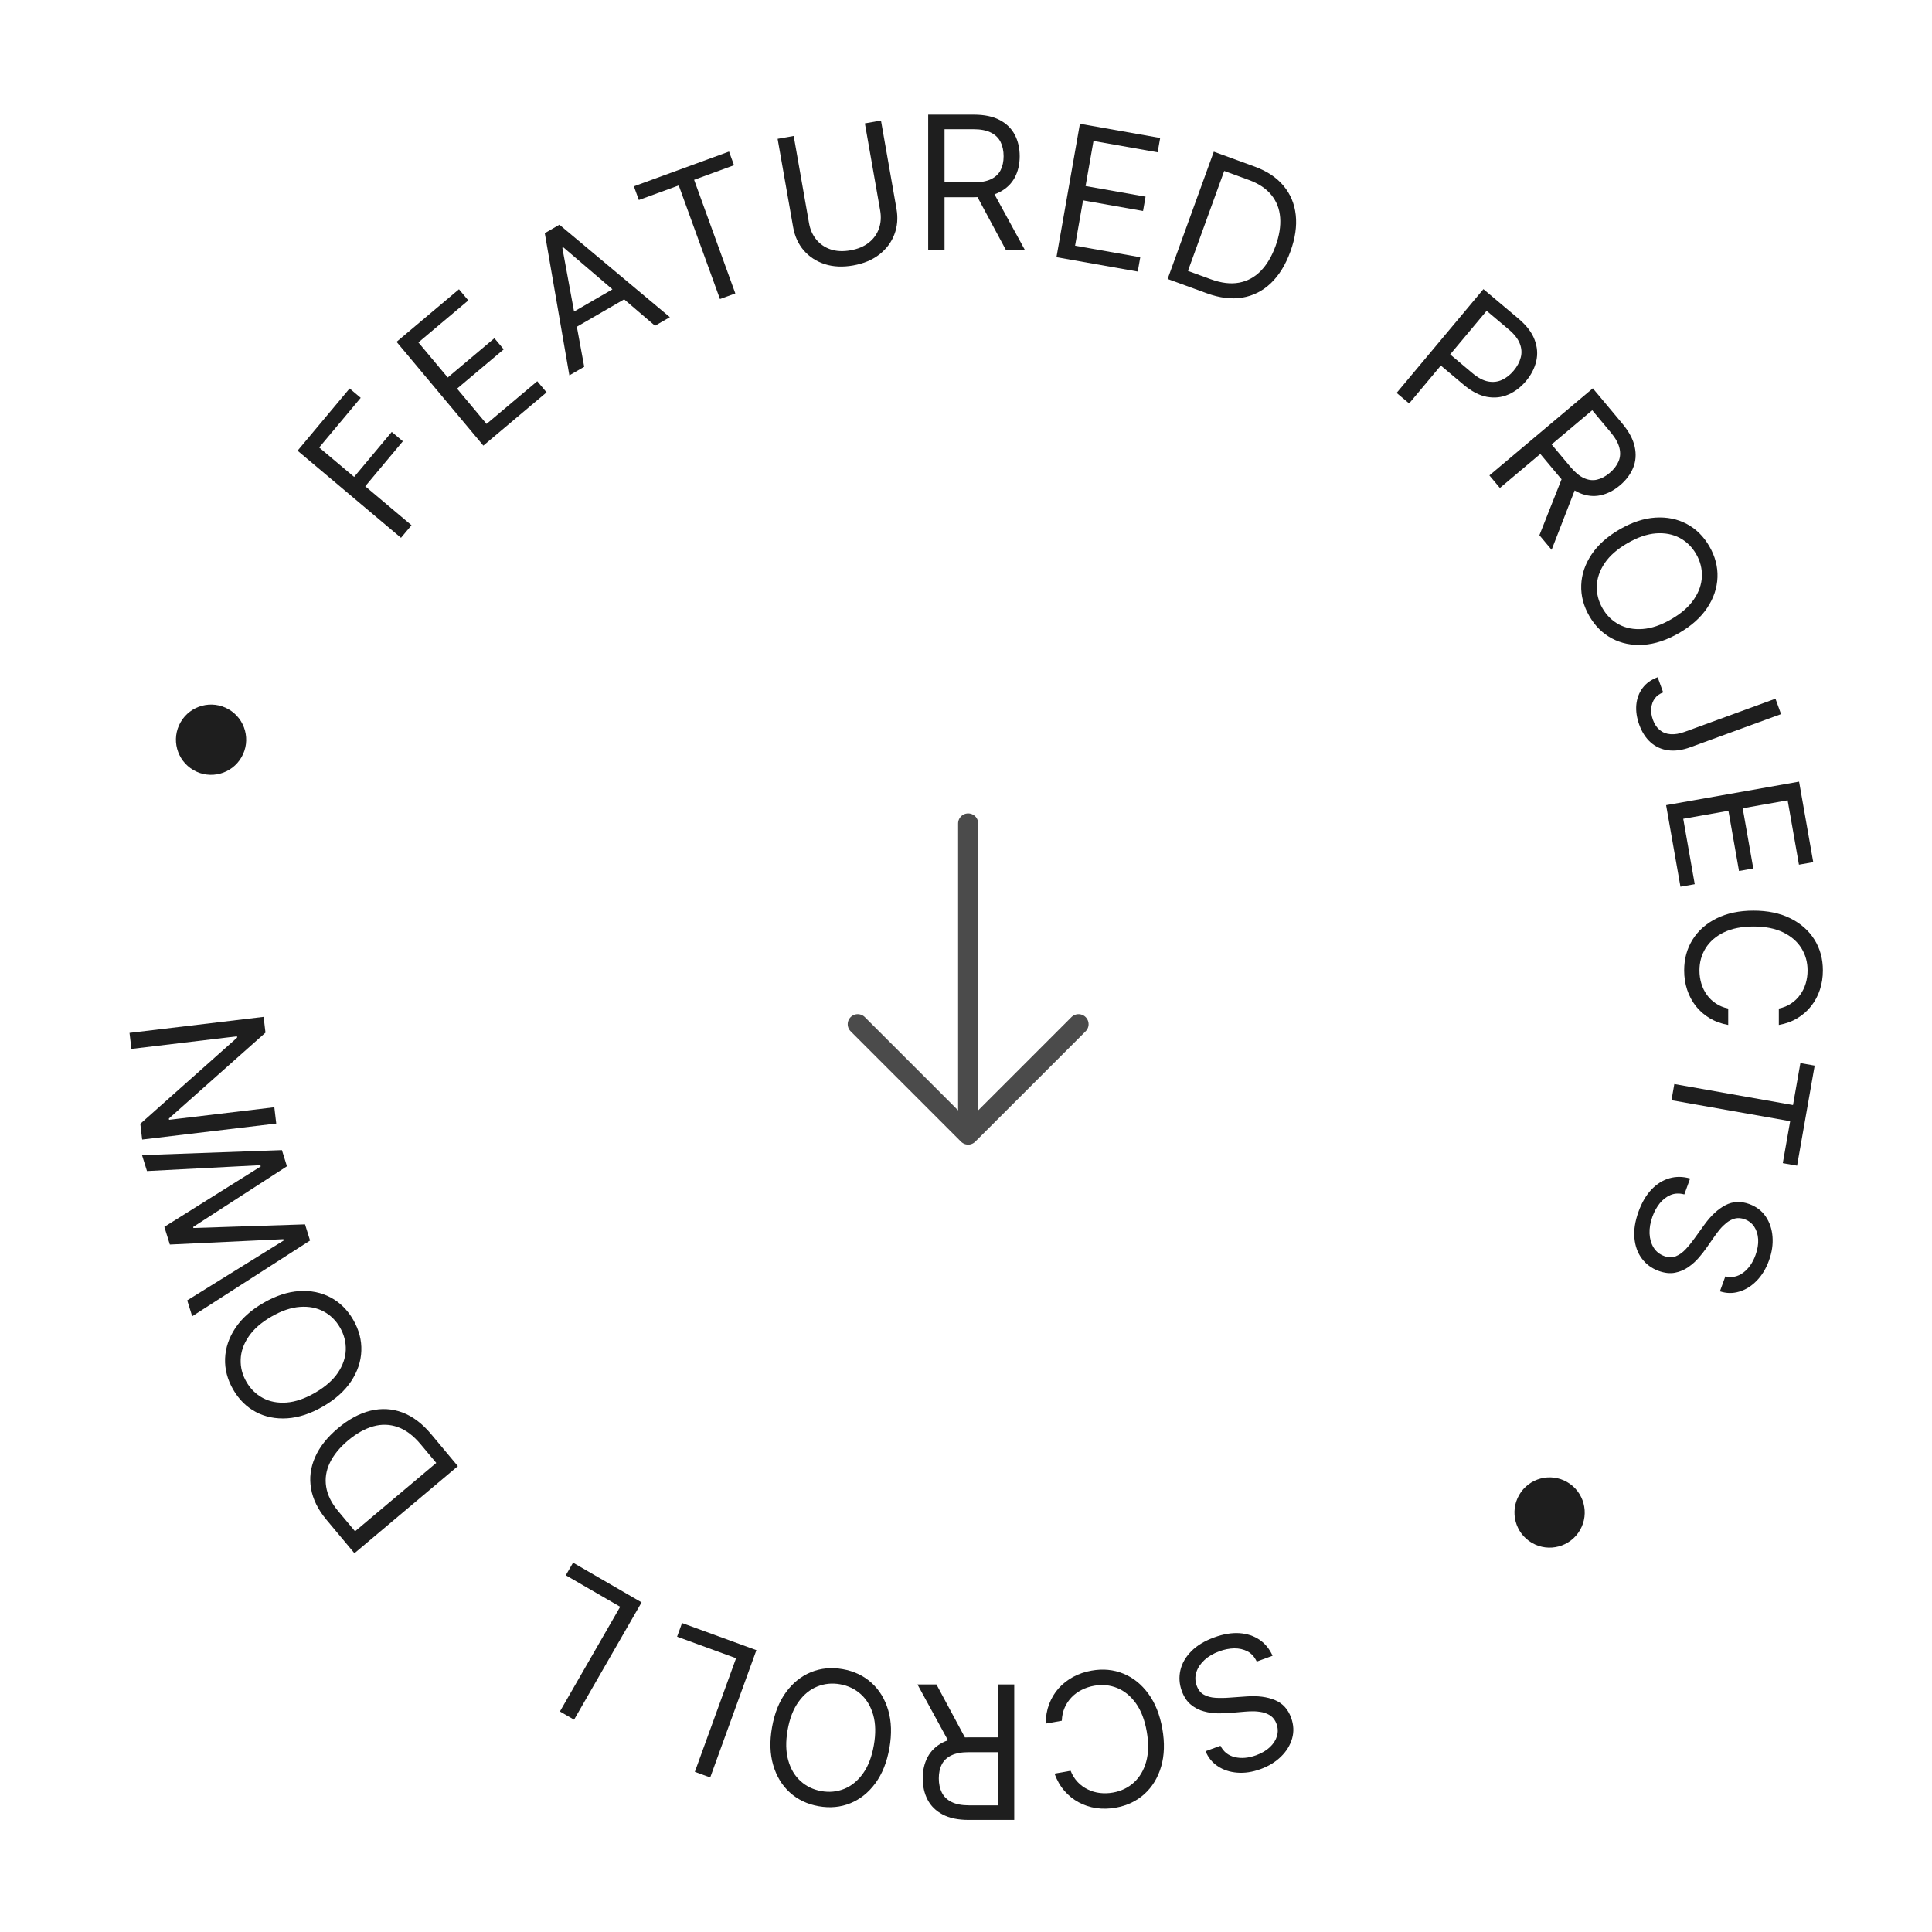
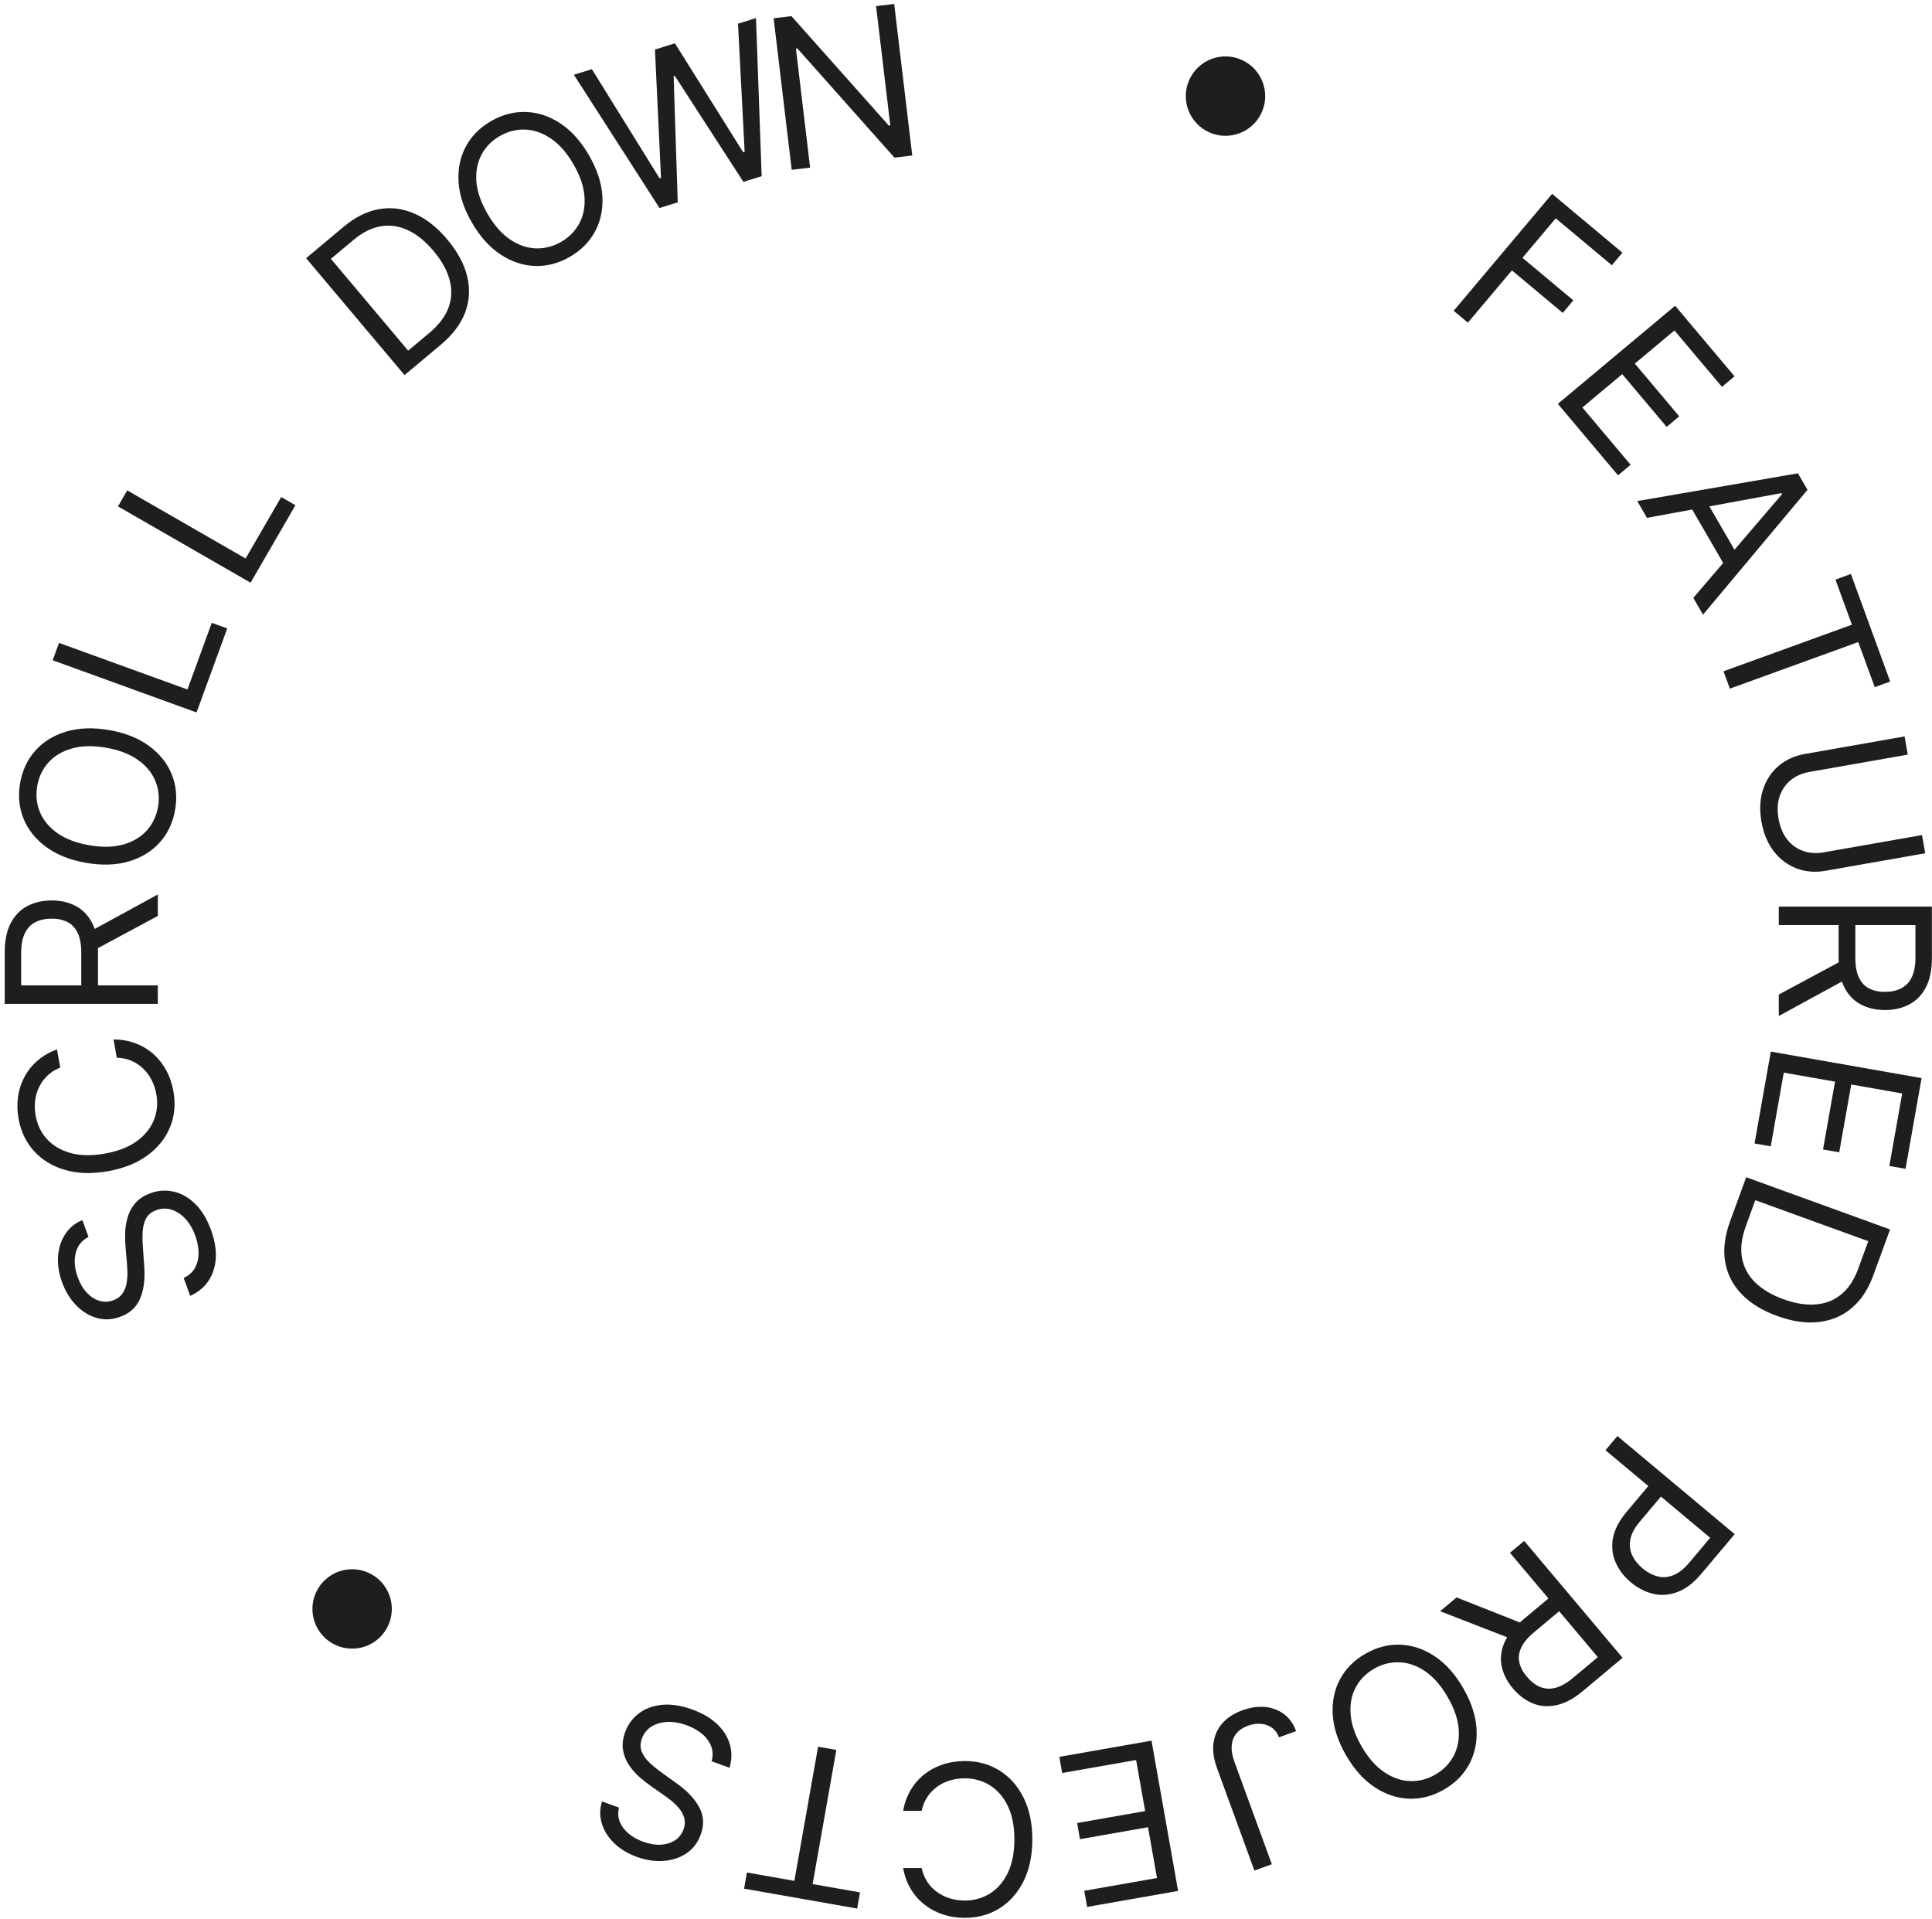
- <svg xmlns="http://www.w3.org/2000/svg" width="165" height="165" viewBox="0 0 165 165" fill="none">
-   <path d="M34.247 45.929L25.413 38.492L29.858 33.178L30.806 33.977L27.259 38.218L30.244 40.731L33.458 36.888L34.407 37.687L31.193 41.53L35.144 44.856L34.247 45.929Z" fill="#1E1E1E" />
-   <path d="M41.28 38.057L33.867 29.194L39.199 24.705L39.995 25.657L35.733 29.245L38.238 32.24L42.224 28.885L43.02 29.837L39.034 33.192L41.553 36.204L45.884 32.558L46.68 33.51L41.28 38.057Z" fill="#1E1E1E" />
-   <path d="M49.894 31.324L48.626 32.058L46.527 19.914L47.776 19.191L57.209 27.087L55.941 27.821L48.103 21.115L48.025 21.16L49.894 31.324ZM48.11 27.139L53.22 24.178L53.84 25.255L48.729 28.215L48.11 27.139Z" fill="#1E1E1E" />
-   <path d="M54.56 17.079L54.136 15.912L62.263 12.944L62.687 14.111L59.279 15.356L62.8 25.06L61.487 25.539L57.967 15.835L54.56 17.079Z" fill="#1E1E1E" />
-   <path d="M73.864 10.537L75.239 10.293L76.565 17.838C76.702 18.616 76.641 19.344 76.382 20.021C76.127 20.694 75.699 21.264 75.1 21.734C74.499 22.2 73.754 22.511 72.863 22.669C71.972 22.826 71.165 22.789 70.442 22.558C69.718 22.323 69.12 21.933 68.647 21.39C68.177 20.842 67.874 20.178 67.737 19.399L66.411 11.855L67.786 11.612L69.092 19.045C69.19 19.601 69.399 20.075 69.719 20.466C70.039 20.853 70.446 21.131 70.941 21.299C71.439 21.464 72.004 21.49 72.636 21.378C73.268 21.266 73.79 21.048 74.201 20.722C74.612 20.393 74.9 19.993 75.065 19.52C75.233 19.043 75.268 18.526 75.17 17.97L73.864 10.537Z" fill="#1E1E1E" />
-   <path d="M79.27 21.361L79.27 9.791L83.167 9.791C84.068 9.791 84.807 9.945 85.385 10.254C85.963 10.559 86.391 10.979 86.669 11.514C86.947 12.049 87.086 12.657 87.086 13.339C87.086 14.02 86.947 14.625 86.669 15.152C86.391 15.679 85.965 16.094 85.391 16.395C84.817 16.692 84.083 16.841 83.189 16.841L80.036 16.841L80.036 15.576L83.144 15.576C83.76 15.576 84.255 15.485 84.631 15.305C85.01 15.124 85.284 14.868 85.453 14.536C85.625 14.201 85.712 13.802 85.712 13.339C85.712 12.875 85.625 12.471 85.453 12.124C85.28 11.778 85.004 11.51 84.625 11.322C84.246 11.13 83.745 11.034 83.122 11.034L80.667 11.034L80.667 21.361L79.27 21.361ZM84.698 16.163L87.536 21.361L85.915 21.361L83.122 16.163L84.698 16.163Z" fill="#1E1E1E" />
-   <path d="M90.226 21.965L92.228 10.57L99.082 11.783L98.867 13.007L93.388 12.038L92.712 15.888L97.835 16.794L97.62 18.018L92.497 17.112L91.816 20.984L97.383 21.969L97.168 23.193L90.226 21.965Z" fill="#1E1E1E" />
-   <path d="M103.063 25.046L99.719 23.825L103.663 12.953L107.155 14.228C108.207 14.612 109.027 15.158 109.617 15.866C110.208 16.571 110.556 17.401 110.661 18.358C110.767 19.31 110.615 20.349 110.207 21.474C109.796 22.607 109.241 23.509 108.543 24.179C107.845 24.846 107.033 25.259 106.104 25.417C105.177 25.571 104.164 25.448 103.063 25.046ZM101.455 23.136L103.402 23.847C104.298 24.174 105.104 24.272 105.818 24.14C106.533 24.009 107.152 23.675 107.673 23.14C108.195 22.605 108.616 21.895 108.937 21.011C109.256 20.133 109.387 19.325 109.331 18.587C109.276 17.846 109.027 17.202 108.582 16.654C108.139 16.104 107.494 15.674 106.647 15.365L104.552 14.6L101.455 23.136Z" fill="#1E1E1E" />
-   <path d="M119.277 33.557L126.689 24.694L129.674 27.206C130.367 27.79 130.829 28.392 131.059 29.014C131.294 29.635 131.341 30.247 131.199 30.85C131.057 31.453 130.768 32.016 130.331 32.538C129.894 33.06 129.391 33.446 128.821 33.693C128.254 33.944 127.644 34.011 126.992 33.894C126.342 33.775 125.673 33.426 124.986 32.847L122.847 31.046L123.643 30.094L125.748 31.866C126.222 32.265 126.672 32.504 127.097 32.581C127.522 32.659 127.917 32.612 128.28 32.442C128.649 32.27 128.982 32.007 129.278 31.652C129.575 31.297 129.775 30.924 129.876 30.533C129.981 30.144 129.954 29.748 129.797 29.345C129.641 28.939 129.324 28.534 128.843 28.13L126.963 26.546L120.346 34.457L119.277 33.557Z" fill="#1E1E1E" />
-   <path d="M127.2 40.602L136.034 33.165L138.538 36.16C139.117 36.852 139.475 37.52 139.611 38.162C139.749 38.803 139.704 39.402 139.474 39.959C139.244 40.516 138.869 41.014 138.348 41.452C137.828 41.89 137.277 42.172 136.696 42.297C136.115 42.423 135.525 42.362 134.925 42.114C134.329 41.864 133.744 41.395 133.17 40.709L131.143 38.285L132.109 37.472L134.107 39.861C134.503 40.334 134.89 40.657 135.269 40.829C135.651 41.004 136.023 41.05 136.384 40.967C136.751 40.884 137.112 40.694 137.465 40.396C137.819 40.098 138.073 39.772 138.226 39.416C138.38 39.061 138.407 38.677 138.307 38.264C138.21 37.85 137.961 37.403 137.56 36.924L135.982 35.037L128.097 41.675L127.2 40.602ZM134.657 41.433L132.513 46.955L131.471 45.709L133.644 40.221L134.657 41.433Z" fill="#1E1E1E" />
-   <path d="M143.406 54.059C142.353 54.669 141.333 55.006 140.346 55.069C139.359 55.131 138.466 54.951 137.667 54.526C136.868 54.102 136.223 53.462 135.731 52.608C135.239 51.753 135.01 50.873 135.043 49.967C135.076 49.06 135.367 48.194 135.914 47.368C136.462 46.542 137.262 45.824 138.316 45.214C139.369 44.603 140.389 44.267 141.376 44.204C142.363 44.141 143.256 44.322 144.055 44.746C144.854 45.171 145.499 45.81 145.991 46.665C146.482 47.519 146.712 48.4 146.679 49.306C146.645 50.213 146.355 51.079 145.807 51.905C145.26 52.731 144.459 53.449 143.406 54.059ZM142.73 52.885C143.595 52.384 144.241 51.816 144.669 51.181C145.099 50.55 145.325 49.899 145.347 49.23C145.371 48.563 145.209 47.927 144.859 47.32C144.51 46.714 144.041 46.252 143.452 45.937C142.865 45.625 142.191 45.496 141.429 45.55C140.669 45.608 139.856 45.887 138.991 46.388C138.127 46.889 137.479 47.455 137.05 48.087C136.622 48.721 136.396 49.372 136.372 50.038C136.35 50.708 136.513 51.346 136.862 51.953C137.211 52.559 137.679 53.019 138.266 53.331C138.855 53.647 139.53 53.775 140.29 53.718C141.052 53.663 141.865 53.386 142.73 52.885Z" fill="#1E1E1E" />
-   <path d="M151.632 59.672L152.11 60.988L144.363 63.817C143.672 64.069 143.038 64.156 142.463 64.078C141.887 64 141.39 63.774 140.971 63.402C140.553 63.03 140.229 62.529 140 61.899C139.785 61.304 139.7 60.736 139.747 60.194C139.798 59.65 139.976 59.172 140.282 58.76C140.588 58.348 141.018 58.041 141.571 57.839L142.041 59.134C141.734 59.246 141.494 59.42 141.32 59.656C141.151 59.894 141.051 60.171 141.022 60.486C140.992 60.801 141.04 61.131 141.165 61.474C141.302 61.853 141.498 62.146 141.753 62.353C142.008 62.561 142.314 62.677 142.671 62.703C143.033 62.731 143.438 62.664 143.886 62.5L151.632 59.672Z" fill="#1E1E1E" />
-   <path d="M142.292 68.764L153.649 66.755L154.858 73.631L153.638 73.847L152.672 68.35L148.834 69.029L149.738 74.17L148.518 74.386L147.614 69.245L143.755 69.928L144.737 75.514L143.517 75.73L142.292 68.764Z" fill="#1E1E1E" />
-   <path d="M151.919 87.533L151.919 86.132C152.321 86.049 152.674 85.904 152.978 85.697C153.282 85.494 153.537 85.245 153.744 84.951C153.954 84.661 154.112 84.339 154.217 83.985C154.322 83.631 154.374 83.262 154.374 82.878C154.374 82.178 154.198 81.543 153.845 80.974C153.492 80.409 152.972 79.959 152.285 79.624C151.598 79.293 150.756 79.127 149.757 79.127C148.759 79.127 147.916 79.293 147.229 79.624C146.542 79.959 146.022 80.409 145.669 80.974C145.316 81.543 145.14 82.178 145.14 82.878C145.14 83.262 145.193 83.631 145.298 83.985C145.403 84.339 145.559 84.661 145.765 84.951C145.975 85.245 146.232 85.494 146.536 85.697C146.844 85.904 147.197 86.049 147.595 86.132L147.595 87.533C147.006 87.428 146.478 87.236 146.013 86.957C145.547 86.678 145.151 86.332 144.825 85.918C144.502 85.503 144.256 85.038 144.087 84.522C143.918 84.01 143.834 83.462 143.834 82.878C143.834 81.891 144.074 81.014 144.554 80.246C145.035 79.477 145.718 78.873 146.604 78.432C147.49 77.991 148.541 77.771 149.757 77.771C150.973 77.771 152.025 77.991 152.91 78.432C153.796 78.873 154.48 79.477 154.96 80.246C155.441 81.014 155.681 81.891 155.681 82.878C155.681 83.462 155.596 84.01 155.427 84.522C155.258 85.038 155.011 85.503 154.684 85.918C154.361 86.332 153.967 86.678 153.502 86.957C153.04 87.236 152.513 87.428 151.919 87.533Z" fill="#1E1E1E" />
-   <path d="M153.76 90.791L154.98 91.007L153.478 99.553L152.258 99.337L152.888 95.754L142.751 93.961L142.993 92.581L153.13 94.374L153.76 90.791Z" fill="#1E1E1E" />
-   <path d="M147.35 109.01C147.909 109.142 148.419 109.035 148.879 108.691C149.34 108.346 149.69 107.844 149.929 107.186C150.103 106.705 150.178 106.255 150.154 105.838C150.129 105.423 150.017 105.066 149.818 104.765C149.618 104.468 149.346 104.256 149 104.13C148.711 104.024 148.437 104.002 148.179 104.064C147.923 104.131 147.686 104.249 147.469 104.418C147.256 104.589 147.061 104.778 146.886 104.987C146.714 105.196 146.565 105.392 146.438 105.575L145.742 106.571C145.565 106.827 145.348 107.105 145.092 107.404C144.834 107.706 144.535 107.976 144.193 108.212C143.854 108.453 143.472 108.614 143.047 108.695C142.622 108.776 142.156 108.724 141.648 108.539C141.063 108.325 140.589 107.978 140.228 107.497C139.866 107.02 139.652 106.437 139.587 105.748C139.52 105.062 139.638 104.302 139.941 103.467C140.223 102.688 140.593 102.059 141.05 101.581C141.506 101.106 142.017 100.788 142.583 100.626C143.148 100.467 143.734 100.475 144.342 100.649L143.849 102.008C143.427 101.894 143.039 101.908 142.683 102.051C142.33 102.199 142.021 102.435 141.756 102.759C141.493 103.087 141.283 103.468 141.126 103.899C140.944 104.402 140.861 104.883 140.878 105.342C140.899 105.802 141.013 106.203 141.221 106.543C141.433 106.885 141.736 107.128 142.131 107.273C142.491 107.404 142.821 107.41 143.12 107.291C143.418 107.171 143.698 106.973 143.959 106.695C144.219 106.418 144.472 106.107 144.716 105.764L145.582 104.565C146.134 103.804 146.725 103.259 147.357 102.928C147.988 102.598 148.669 102.566 149.399 102.832C150.006 103.054 150.475 103.412 150.807 103.906C151.141 104.404 151.332 104.979 151.38 105.63C151.43 106.285 151.329 106.96 151.077 107.654C150.823 108.354 150.472 108.931 150.024 109.385C149.579 109.84 149.084 110.148 148.538 110.309C147.991 110.474 147.441 110.466 146.887 110.284L147.35 109.01Z" fill="#1E1E1E" />
-   <path d="M104.232 149.095C104.491 149.61 104.9 149.933 105.459 150.066C106.019 150.198 106.626 150.144 107.282 149.905C107.762 149.73 108.154 149.499 108.457 149.211C108.757 148.926 108.958 148.61 109.06 148.264C109.159 147.919 109.145 147.573 109.019 147.227C108.914 146.936 108.755 146.712 108.541 146.553C108.326 146.4 108.084 146.294 107.815 146.236C107.547 146.181 107.278 146.153 107.006 146.152C106.735 146.155 106.489 146.166 106.269 146.187L105.061 146.291C104.752 146.32 104.4 146.332 104.007 146.327C103.61 146.324 103.212 146.267 102.813 146.156C102.411 146.051 102.042 145.861 101.707 145.586C101.372 145.312 101.112 144.92 100.927 144.41C100.714 143.823 100.675 143.236 100.809 142.65C100.941 142.065 101.248 141.525 101.733 141.032C102.213 140.54 102.87 140.142 103.702 139.838C104.478 139.554 105.196 139.435 105.855 139.478C106.51 139.524 107.082 139.712 107.57 140.043C108.054 140.375 108.425 140.831 108.683 141.41L107.328 141.904C107.144 141.507 106.883 141.217 106.546 141.036C106.206 140.859 105.827 140.773 105.409 140.777C104.989 140.787 104.564 140.87 104.134 141.027C103.633 141.21 103.212 141.455 102.873 141.764C102.535 142.076 102.302 142.421 102.176 142.8C102.051 143.182 102.061 143.571 102.204 143.968C102.335 144.329 102.542 144.586 102.826 144.739C103.109 144.892 103.44 144.979 103.82 145.001C104.199 145.023 104.598 145.017 105.018 144.984L106.49 144.88C107.425 144.815 108.222 144.919 108.88 145.191C109.538 145.464 110 145.967 110.266 146.699C110.487 147.308 110.515 147.899 110.352 148.471C110.186 149.049 109.87 149.565 109.403 150.02C108.935 150.48 108.355 150.836 107.664 151.088C106.965 151.343 106.299 151.444 105.664 151.391C105.031 151.342 104.478 151.16 104.004 150.844C103.526 150.529 103.179 150.101 102.962 149.559L104.232 149.095Z" fill="#1E1E1E" />
-   <path d="M90.06 151.475L91.435 151.232C91.586 151.614 91.79 151.938 92.046 152.202C92.299 152.467 92.587 152.676 92.911 152.829C93.232 152.987 93.576 153.087 93.942 153.129C94.307 153.171 94.679 153.159 95.056 153.092C95.743 152.971 96.336 152.686 96.832 152.239C97.326 151.792 97.677 151.2 97.887 150.463C98.093 149.727 98.109 148.866 97.936 147.879C97.763 146.892 97.454 146.088 97.009 145.467C96.561 144.847 96.029 144.411 95.413 144.161C94.793 143.911 94.14 143.847 93.452 143.968C93.075 144.035 92.722 144.151 92.393 144.316C92.063 144.482 91.774 144.691 91.526 144.946C91.274 145.205 91.074 145.502 90.928 145.838C90.778 146.178 90.697 146.551 90.684 146.959L89.309 147.202C89.31 146.602 89.407 146.047 89.6 145.539C89.793 145.031 90.064 144.579 90.414 144.184C90.765 143.794 91.179 143.47 91.656 143.213C92.129 142.958 92.652 142.779 93.225 142.678C94.194 142.506 95.097 142.591 95.935 142.933C96.772 143.274 97.484 143.844 98.07 144.643C98.657 145.442 99.056 146.442 99.267 147.644C99.478 148.845 99.444 149.922 99.166 150.874C98.887 151.826 98.412 152.606 97.742 153.214C97.071 153.822 96.251 154.212 95.283 154.383C94.71 154.485 94.157 154.496 93.625 154.418C93.089 154.341 92.59 154.177 92.126 153.926C91.663 153.679 91.255 153.35 90.9 152.938C90.547 152.531 90.267 152.043 90.06 151.475Z" fill="#1E1E1E" />
-   <path d="M86.62 143.857L86.62 155.427L82.723 155.427C81.822 155.427 81.083 155.273 80.505 154.964C79.927 154.659 79.499 154.239 79.221 153.704C78.943 153.169 78.804 152.561 78.804 151.879C78.804 151.198 78.943 150.593 79.221 150.066C79.499 149.539 79.925 149.124 80.499 148.823C81.073 148.526 81.807 148.377 82.701 148.377L85.854 148.377L85.854 149.642L82.746 149.642C82.13 149.642 81.635 149.733 81.259 149.913C80.88 150.094 80.606 150.35 80.437 150.682C80.264 151.017 80.178 151.416 80.178 151.879C80.178 152.343 80.264 152.748 80.437 153.094C80.61 153.441 80.886 153.708 81.265 153.896C81.644 154.088 82.145 154.184 82.768 154.184L85.223 154.184L85.223 143.857L86.62 143.857ZM81.192 149.055L78.354 143.857L79.975 143.857L82.768 149.055L81.192 149.055Z" fill="#1E1E1E" />
-   <path d="M65.934 147.519C66.145 146.318 66.544 145.317 67.13 144.519C67.716 143.72 68.428 143.15 69.266 142.808C70.103 142.467 71.007 142.382 71.975 142.553C72.944 142.725 73.763 143.115 74.434 143.723C75.105 144.331 75.579 145.111 75.858 146.063C76.137 147.015 76.171 148.091 75.959 149.293C75.748 150.495 75.349 151.495 74.763 152.294C74.177 153.093 73.465 153.663 72.627 154.004C71.79 154.345 70.886 154.43 69.918 154.259C68.949 154.088 68.13 153.698 67.459 153.09C66.788 152.482 66.314 151.702 66.035 150.75C65.756 149.798 65.722 148.721 65.934 147.519ZM67.264 147.755C67.091 148.742 67.109 149.603 67.319 150.34C67.525 151.077 67.876 151.668 68.374 152.116C68.867 152.563 69.457 152.847 70.145 152.968C70.832 153.09 71.486 153.026 72.105 152.776C72.721 152.525 73.253 152.09 73.701 151.469C74.146 150.848 74.455 150.044 74.629 149.058C74.802 148.071 74.786 147.21 74.58 146.473C74.37 145.736 74.018 145.144 73.525 144.698C73.028 144.25 72.436 143.966 71.748 143.844C71.061 143.723 70.409 143.787 69.793 144.038C69.174 144.287 68.642 144.723 68.197 145.344C67.749 145.965 67.438 146.768 67.264 147.755Z" fill="#1E1E1E" />
-   <path d="M64.599 140.93L60.655 151.802L59.342 151.323L62.863 141.619L57.826 139.779L58.249 138.612L64.599 140.93Z" fill="#1E1E1E" />
-   <path d="M54.794 136.848L49.028 146.868L47.818 146.167L52.965 137.223L48.322 134.534L48.942 133.458L54.794 136.848Z" fill="#1E1E1E" />
-   <path d="M36.818 122.478L39.105 125.214L30.271 132.651L27.883 129.794C27.164 128.934 26.725 128.05 26.567 127.14C26.407 126.233 26.519 125.34 26.905 124.459C27.288 123.581 27.937 122.757 28.851 121.988C29.771 121.213 30.701 120.71 31.64 120.48C32.577 120.252 33.486 120.303 34.369 120.631C35.249 120.963 36.065 121.578 36.818 122.478ZM37.259 124.939L35.927 123.347C35.314 122.614 34.665 122.125 33.98 121.88C33.296 121.636 32.594 121.614 31.876 121.816C31.157 122.018 30.439 122.421 29.72 123.026C29.007 123.627 28.49 124.26 28.171 124.927C27.849 125.597 27.744 126.28 27.857 126.977C27.966 127.676 28.31 128.372 28.89 129.065L30.323 130.778L37.259 124.939Z" fill="#1E1E1E" />
-   <path d="M22.496 111.274C23.549 110.664 24.569 110.328 25.556 110.265C26.543 110.202 27.436 110.383 28.235 110.807C29.034 111.231 29.679 111.871 30.171 112.725C30.663 113.58 30.892 114.46 30.859 115.367C30.826 116.273 30.535 117.139 29.988 117.966C29.44 118.792 28.64 119.51 27.586 120.12C26.533 120.73 25.513 121.066 24.526 121.129C23.539 121.192 22.646 121.011 21.847 120.587C21.048 120.163 20.403 119.523 19.911 118.669C19.419 117.814 19.19 116.933 19.223 116.027C19.257 115.121 19.547 114.254 20.095 113.428C20.642 112.602 21.443 111.884 22.496 111.274ZM23.172 112.448C22.307 112.949 21.661 113.517 21.233 114.152C20.803 114.784 20.577 115.434 20.555 116.104C20.531 116.77 20.693 117.407 21.043 118.013C21.392 118.62 21.861 119.081 22.45 119.396C23.037 119.709 23.711 119.838 24.473 119.783C25.233 119.726 26.046 119.446 26.911 118.946C27.775 118.445 28.423 117.878 28.852 117.247C29.28 116.612 29.506 115.961 29.53 115.295C29.552 114.625 29.389 113.987 29.04 113.381C28.691 112.774 28.223 112.315 27.635 112.002C27.046 111.687 26.372 111.558 25.612 111.615C24.85 111.67 24.037 111.947 23.172 112.448Z" fill="#1E1E1E" />
-   <path d="M26.48 105.946L16.413 112.415L15.99 111.056L24.236 105.939L24.203 105.831L14.506 106.289L14.036 104.779L22.269 99.619L22.236 99.511L12.552 100.012L12.129 98.653L24.077 98.224L24.506 99.605L16.493 104.79L16.52 104.877L26.051 104.566L26.48 105.946Z" fill="#1E1E1E" />
-   <path d="M11.062 88.211L22.514 86.844L22.673 88.191L14.424 95.524L14.438 95.636L23.429 94.563L23.593 95.955L12.142 97.321L11.983 95.975L20.251 88.616L20.238 88.504L11.225 89.579L11.062 88.211Z" fill="#1E1E1E" />
-   <circle cx="18.025" cy="63.173" r="3" transform="rotate(30 18.0253 63.1733)" fill="#1E1E1E" />
-   <circle cx="132.341" cy="129.173" r="3" transform="rotate(30 132.341 129.173)" fill="#1E1E1E" />
-   <path opacity="0.8" d="M82.683 96.897L82.683 70.326M82.683 96.897L73.254 87.469M82.683 96.897L92.112 87.469" stroke="#1E1E1E" stroke-width="1.714" stroke-linecap="round" stroke-linejoin="round" />
+ <svg xmlns="http://www.w3.org/2000/svg" width="146" height="145" viewBox="0 0 146 145" fill="none">
+   <path d="M109.854 23.484L117.291 14.65L122.605 19.095L121.807 20.044L117.565 16.497L115.052 19.482L118.895 22.696L118.097 23.645L114.254 20.431L110.927 24.382L109.854 23.484Z" fill="#1E1E1E" />
+   <path d="M117.726 30.517L126.589 23.105L131.078 28.436L130.126 29.232L126.538 24.971L123.543 27.475L126.899 31.461L125.946 32.257L122.591 28.272L119.579 30.791L123.225 35.121L122.273 35.918L117.726 30.517Z" fill="#1E1E1E" />
+   <path d="M124.459 39.131L123.725 37.864L135.869 35.765L136.592 37.013L128.696 46.446L127.962 45.178L134.668 37.34L134.623 37.262L124.459 39.131ZM128.645 37.347L131.605 42.458L130.529 43.077L127.568 37.967L128.645 37.347Z" fill="#1E1E1E" />
+   <path d="M138.704 43.797L139.872 43.373L142.84 51.501L141.672 51.924L140.427 48.517L130.723 52.037L130.244 50.725L139.948 47.205L138.704 43.797Z" fill="#1E1E1E" />
+   <path d="M145.246 63.101L145.49 64.476L137.946 65.802C137.167 65.939 136.439 65.878 135.762 65.62C135.09 65.365 134.519 64.937 134.049 64.337C133.584 63.737 133.272 62.991 133.114 62.1C132.957 61.209 132.994 60.402 133.225 59.679C133.461 58.955 133.85 58.357 134.394 57.884C134.942 57.414 135.605 57.111 136.384 56.974L143.928 55.648L144.171 57.023L136.738 58.33C136.182 58.428 135.708 58.637 135.318 58.957C134.931 59.276 134.653 59.684 134.484 60.178C134.32 60.676 134.293 61.241 134.405 61.873C134.517 62.505 134.736 63.027 135.061 63.439C135.39 63.85 135.791 64.138 136.263 64.302C136.74 64.47 137.257 64.505 137.814 64.407L145.246 63.101Z" fill="#1E1E1E" />
+   <path d="M134.422 68.508H145.992V72.404C145.992 73.305 145.838 74.044 145.529 74.623C145.224 75.201 144.804 75.629 144.269 75.906C143.734 76.184 143.126 76.323 142.445 76.323C141.763 76.323 141.158 76.184 140.631 75.906C140.104 75.629 139.689 75.203 139.388 74.628C139.091 74.054 138.942 73.32 138.942 72.427V69.273H140.207V72.382C140.207 72.997 140.298 73.493 140.479 73.868C140.659 74.247 140.915 74.521 141.247 74.69C141.582 74.863 141.981 74.949 142.445 74.949C142.908 74.949 143.313 74.863 143.659 74.69C144.006 74.517 144.273 74.242 144.461 73.862C144.653 73.483 144.749 72.982 144.749 72.359V69.904H134.422V68.508ZM139.62 73.936L134.422 76.773V75.152L139.62 72.359V73.936Z" fill="#1E1E1E" />
+   <path d="M133.819 79.463L145.213 81.466L144 88.32L142.776 88.104L143.746 82.626L139.896 81.949L138.989 87.073L137.765 86.858L138.672 81.734L134.799 81.053L133.814 86.621L132.59 86.406L133.819 79.463Z" fill="#1E1E1E" />
+   <path d="M130.737 92.301L131.959 88.957L142.831 92.901L141.555 96.393C141.172 97.444 140.625 98.264 139.917 98.854C139.212 99.446 138.382 99.793 137.426 99.898C136.473 100.004 135.434 99.853 134.309 99.445C133.176 99.034 132.275 98.479 131.604 97.78C130.937 97.083 130.524 96.27 130.366 95.342C130.212 94.415 130.335 93.401 130.737 92.301ZM132.647 90.692L131.936 92.64C131.609 93.536 131.511 94.341 131.643 95.056C131.775 95.771 132.108 96.389 132.643 96.911C133.178 97.432 133.888 97.854 134.773 98.175C135.65 98.493 136.458 98.624 137.196 98.568C137.937 98.514 138.582 98.264 139.129 97.819C139.679 97.376 140.109 96.731 140.418 95.885L141.184 93.789L132.647 90.692Z" fill="#1E1E1E" />
+   <path d="M122.226 108.514L131.09 115.927L128.577 118.912C127.993 119.605 127.391 120.066 126.769 120.296C126.148 120.531 125.536 120.578 124.933 120.436C124.33 120.294 123.767 120.005 123.245 119.568C122.723 119.132 122.338 118.628 122.09 118.058C121.84 117.491 121.773 116.882 121.889 116.229C122.009 115.579 122.358 114.911 122.936 114.224L124.737 112.084L125.689 112.88L123.917 114.985C123.518 115.46 123.279 115.91 123.202 116.335C123.124 116.76 123.171 117.154 123.342 117.518C123.513 117.886 123.776 118.219 124.131 118.516C124.486 118.813 124.859 119.012 125.25 119.114C125.639 119.218 126.035 119.192 126.438 119.034C126.844 118.879 127.249 118.561 127.654 118.081L129.237 116.2L121.326 109.584L122.226 108.514Z" fill="#1E1E1E" />
+   <path d="M115.181 116.437L122.618 125.271L119.624 127.776C118.931 128.355 118.264 128.712 117.621 128.848C116.98 128.987 116.382 128.941 115.824 128.711C115.267 128.482 114.769 128.106 114.331 127.586C113.893 127.065 113.611 126.515 113.486 125.933C113.36 125.352 113.421 124.762 113.669 124.163C113.919 123.567 114.388 122.981 115.074 122.407L117.498 120.38L118.311 121.346L115.922 123.344C115.449 123.74 115.127 124.127 114.954 124.507C114.779 124.889 114.733 125.26 114.816 125.622C114.899 125.989 115.089 126.349 115.387 126.703C115.685 127.056 116.011 127.31 116.367 127.464C116.722 127.617 117.106 127.644 117.519 127.544C117.934 127.447 118.38 127.198 118.859 126.798L120.746 125.22L114.108 117.335L115.181 116.437ZM114.35 123.895L108.828 121.75L110.075 120.708L115.562 122.881L114.35 123.895Z" fill="#1E1E1E" />
+   <path d="M101.724 132.643C101.114 131.59 100.777 130.57 100.715 129.583C100.652 128.596 100.833 127.703 101.257 126.904C101.681 126.105 102.321 125.46 103.175 124.968C104.03 124.476 104.91 124.247 105.817 124.28C106.723 124.314 107.589 124.604 108.415 125.152C109.241 125.699 109.96 126.5 110.57 127.553C111.18 128.606 111.516 129.626 111.579 130.613C111.642 131.6 111.461 132.493 111.037 133.292C110.612 134.091 109.973 134.736 109.118 135.228C108.264 135.72 107.383 135.949 106.477 135.916C105.57 135.883 104.704 135.592 103.878 135.045C103.052 134.497 102.334 133.697 101.724 132.643ZM102.898 131.968C103.399 132.832 103.967 133.479 104.602 133.907C105.234 134.336 105.884 134.562 106.554 134.584C107.22 134.608 107.856 134.446 108.463 134.097C109.07 133.748 109.531 133.279 109.846 132.69C110.159 132.103 110.287 131.428 110.233 130.666C110.176 129.906 109.896 129.094 109.395 128.229C108.895 127.364 108.328 126.717 107.697 126.287C107.062 125.859 106.411 125.633 105.745 125.609C105.075 125.587 104.437 125.75 103.831 126.1C103.224 126.449 102.764 126.917 102.452 127.504C102.137 128.093 102.008 128.767 102.065 129.528C102.12 130.29 102.397 131.103 102.898 131.968Z" fill="#1E1E1E" />
+   <path d="M96.112 140.869L94.795 141.347L91.966 133.601C91.714 132.909 91.627 132.276 91.705 131.7C91.784 131.124 92.009 130.627 92.381 130.209C92.753 129.79 93.254 129.466 93.884 129.238C94.479 129.022 95.047 128.938 95.589 128.985C96.133 129.035 96.611 129.214 97.023 129.519C97.435 129.825 97.743 130.255 97.945 130.809L96.649 131.279C96.537 130.972 96.363 130.731 96.127 130.557C95.889 130.388 95.612 130.289 95.297 130.259C94.982 130.23 94.653 130.277 94.309 130.402C93.93 130.539 93.638 130.736 93.43 130.991C93.222 131.246 93.106 131.552 93.08 131.909C93.052 132.27 93.119 132.675 93.283 133.123L96.112 140.869Z" fill="#1E1E1E" />
+   <path d="M87.019 131.53L89.028 142.886L82.152 144.095L81.936 142.875L87.433 141.909L86.754 138.072L81.613 138.975L81.397 137.755L86.538 136.852L85.855 132.992L80.269 133.974L80.054 132.754L87.019 131.53Z" fill="#1E1E1E" />
+   <path d="M68.25 141.157H69.651C69.734 141.559 69.879 141.911 70.086 142.215C70.289 142.52 70.538 142.775 70.832 142.981C71.122 143.191 71.444 143.349 71.798 143.454C72.152 143.559 72.521 143.612 72.905 143.612C73.606 143.612 74.24 143.435 74.809 143.083C75.374 142.73 75.824 142.21 76.159 141.523C76.491 140.836 76.656 139.993 76.656 138.995C76.656 137.996 76.491 137.153 76.159 136.466C75.824 135.779 75.374 135.26 74.809 134.907C74.24 134.554 73.606 134.377 72.905 134.377C72.521 134.377 72.152 134.43 71.798 134.535C71.444 134.64 71.122 134.796 70.832 135.002C70.538 135.213 70.289 135.47 70.086 135.774C69.879 136.082 69.734 136.435 69.651 136.832H68.25C68.356 136.243 68.547 135.716 68.826 135.25C69.105 134.785 69.451 134.389 69.866 134.062C70.28 133.739 70.745 133.493 71.261 133.324C71.773 133.156 72.321 133.071 72.905 133.071C73.892 133.071 74.769 133.311 75.538 133.792C76.306 134.272 76.91 134.956 77.351 135.841C77.792 136.727 78.012 137.778 78.012 138.995C78.012 140.211 77.792 141.262 77.351 142.148C76.91 143.034 76.306 143.717 75.538 144.197C74.769 144.678 73.892 144.918 72.905 144.918C72.321 144.918 71.773 144.834 71.261 144.665C70.745 144.496 70.28 144.248 69.866 143.922C69.451 143.599 69.105 143.205 68.826 142.739C68.547 142.277 68.356 141.75 68.25 141.157Z" fill="#1E1E1E" />
+   <path d="M64.992 142.997L64.776 144.217L56.23 142.715L56.446 141.495L60.029 142.125L61.822 131.988L63.202 132.231L61.409 142.367L64.992 142.997Z" fill="#1E1E1E" />
+   <path d="M46.773 136.587C46.641 137.146 46.748 137.656 47.093 138.117C47.437 138.577 47.939 138.927 48.597 139.166C49.078 139.341 49.528 139.416 49.946 139.392C50.36 139.366 50.717 139.254 51.018 139.056C51.316 138.856 51.527 138.583 51.654 138.238C51.759 137.948 51.781 137.675 51.719 137.416C51.652 137.16 51.534 136.924 51.365 136.707C51.194 136.493 51.005 136.298 50.797 136.123C50.587 135.951 50.391 135.802 50.208 135.676L49.212 134.979C48.956 134.802 48.679 134.586 48.38 134.329C48.077 134.072 47.807 133.772 47.571 133.431C47.33 133.092 47.169 132.71 47.088 132.285C47.007 131.86 47.059 131.393 47.244 130.885C47.458 130.3 47.805 129.827 48.286 129.466C48.763 129.103 49.346 128.89 50.035 128.824C50.721 128.757 51.481 128.875 52.317 129.178C53.095 129.461 53.724 129.83 54.202 130.288C54.677 130.744 54.995 131.255 55.157 131.821C55.316 132.385 55.308 132.972 55.134 133.58L53.775 133.087C53.889 132.665 53.875 132.276 53.732 131.921C53.584 131.568 53.349 131.258 53.025 130.993C52.696 130.73 52.316 130.52 51.884 130.363C51.381 130.181 50.9 130.099 50.441 130.116C49.981 130.136 49.58 130.251 49.24 130.459C48.898 130.67 48.655 130.974 48.511 131.369C48.379 131.729 48.373 132.058 48.492 132.357C48.612 132.656 48.81 132.936 49.088 133.196C49.365 133.457 49.676 133.709 50.02 133.954L51.218 134.82C51.979 135.371 52.524 135.963 52.855 136.594C53.186 137.225 53.218 137.906 52.951 138.636C52.729 139.243 52.372 139.712 51.878 140.044C51.379 140.379 50.804 140.57 50.153 140.617C49.498 140.667 48.823 140.566 48.13 140.315C47.429 140.06 46.852 139.709 46.398 139.261C45.943 138.816 45.635 138.321 45.474 137.775C45.309 137.228 45.318 136.678 45.499 136.125L46.773 136.587Z" fill="#1E1E1E" />
+   <path d="M6.688 93.47C6.174 93.728 5.85 94.137 5.718 94.697C5.585 95.256 5.639 95.864 5.878 96.52C6.053 96.999 6.285 97.391 6.572 97.694C6.858 97.994 7.173 98.195 7.519 98.297C7.864 98.396 8.21 98.382 8.557 98.257C8.847 98.151 9.071 97.992 9.23 97.779C9.384 97.563 9.489 97.321 9.548 97.052C9.602 96.785 9.63 96.515 9.631 96.243C9.628 95.972 9.617 95.727 9.596 95.507L9.492 94.298C9.463 93.989 9.451 93.638 9.456 93.245C9.459 92.848 9.516 92.45 9.627 92.05C9.733 91.648 9.923 91.28 10.197 90.944C10.471 90.609 10.863 90.349 11.373 90.164C11.96 89.951 12.547 89.912 13.134 90.047C13.719 90.178 14.258 90.486 14.751 90.97C15.243 91.451 15.642 92.107 15.945 92.94C16.229 93.716 16.349 94.433 16.305 95.092C16.26 95.748 16.072 96.319 15.741 96.807C15.408 97.291 14.953 97.662 14.373 97.92L13.879 96.566C14.277 96.381 14.566 96.121 14.747 95.783C14.924 95.443 15.01 95.065 15.006 94.647C14.997 94.227 14.914 93.801 14.756 93.371C14.573 92.87 14.328 92.45 14.02 92.11C13.708 91.772 13.362 91.54 12.983 91.414C12.601 91.289 12.212 91.298 11.815 91.442C11.454 91.573 11.197 91.78 11.044 92.063C10.891 92.346 10.804 92.678 10.782 93.057C10.76 93.436 10.766 93.836 10.799 94.255L10.903 95.727C10.969 96.663 10.865 97.459 10.592 98.118C10.319 98.776 9.817 99.238 9.084 99.503C8.475 99.724 7.885 99.753 7.312 99.589C6.734 99.423 6.218 99.107 5.763 98.641C5.303 98.172 4.947 97.593 4.695 96.901C4.44 96.203 4.339 95.536 4.392 94.902C4.441 94.269 4.624 93.715 4.94 93.241C5.254 92.763 5.682 92.416 6.225 92.2L6.688 93.47Z" fill="#1E1E1E" />
+   <path d="M4.308 79.298L4.551 80.673C4.169 80.824 3.845 81.028 3.581 81.284C3.316 81.536 3.107 81.824 2.954 82.148C2.796 82.47 2.697 82.813 2.654 83.179C2.612 83.545 2.624 83.916 2.691 84.293C2.812 84.981 3.097 85.573 3.544 86.07C3.991 86.563 4.583 86.915 5.32 87.124C6.056 87.331 6.918 87.347 7.904 87.173C8.891 87 9.695 86.691 10.316 86.246C10.937 85.798 11.372 85.266 11.623 84.65C11.873 84.031 11.937 83.377 11.815 82.69C11.748 82.312 11.632 81.959 11.467 81.63C11.302 81.301 11.092 81.012 10.837 80.763C10.579 80.511 10.281 80.312 9.946 80.165C9.606 80.015 9.232 79.934 8.824 79.922L8.581 78.547C9.182 78.548 9.736 78.645 10.244 78.838C10.753 79.03 11.204 79.302 11.599 79.651C11.99 80.002 12.313 80.416 12.57 80.893C12.826 81.367 13.004 81.89 13.106 82.463C13.277 83.431 13.192 84.334 12.851 85.172C12.509 86.01 11.939 86.722 11.14 87.308C10.342 87.894 9.341 88.293 8.14 88.504C6.938 88.715 5.861 88.682 4.909 88.403C3.957 88.124 3.177 87.65 2.569 86.979C1.961 86.308 1.571 85.489 1.4 84.52C1.299 83.947 1.287 83.394 1.365 82.862C1.442 82.326 1.606 81.827 1.857 81.364C2.104 80.901 2.433 80.492 2.845 80.138C3.253 79.784 3.74 79.504 4.308 79.298Z" fill="#1E1E1E" />
+   <path d="M11.926 75.857H0.356V71.961C0.356 71.06 0.51 70.32 0.819 69.742C1.124 69.164 1.544 68.736 2.079 68.458C2.614 68.18 3.222 68.042 3.904 68.042C4.585 68.042 5.19 68.18 5.717 68.458C6.244 68.736 6.659 69.162 6.96 69.737C7.258 70.311 7.406 71.045 7.406 71.938V75.091H6.141V71.983C6.141 71.368 6.051 70.872 5.87 70.497C5.689 70.118 5.433 69.844 5.101 69.675C4.766 69.502 4.367 69.416 3.904 69.416C3.441 69.416 3.036 69.502 2.689 69.675C2.343 69.847 2.075 70.123 1.887 70.502C1.695 70.881 1.599 71.383 1.599 72.006V74.461H11.926V75.857ZM6.728 70.429L11.926 67.591V69.213L6.728 72.006V70.429Z" fill="#1E1E1E" />
+   <path d="M8.264 55.171C9.465 55.382 10.466 55.781 11.265 56.367C12.063 56.954 12.633 57.666 12.975 58.503C13.316 59.341 13.401 60.244 13.23 61.213C13.058 62.181 12.669 63.001 12.06 63.672C11.452 64.342 10.672 64.817 9.72 65.096C8.769 65.374 7.692 65.408 6.49 65.197C5.288 64.986 4.288 64.587 3.489 64.001C2.69 63.414 2.12 62.702 1.779 61.865C1.438 61.027 1.353 60.124 1.524 59.155C1.695 58.187 2.085 57.367 2.693 56.696C3.302 56.026 4.082 55.551 5.033 55.272C5.985 54.994 7.062 54.96 8.264 55.171ZM8.028 56.502C7.042 56.328 6.18 56.347 5.443 56.556C4.707 56.763 4.115 57.114 3.667 57.611C3.221 58.104 2.936 58.695 2.815 59.382C2.693 60.07 2.757 60.723 3.007 61.343C3.258 61.959 3.693 62.491 4.314 62.939C4.935 63.384 5.739 63.693 6.726 63.866C7.712 64.039 8.574 64.023 9.31 63.817C10.047 63.607 10.639 63.256 11.085 62.763C11.533 62.266 11.817 61.673 11.939 60.986C12.061 60.298 11.996 59.646 11.746 59.031C11.496 58.411 11.06 57.879 10.439 57.434C9.818 56.986 9.015 56.675 8.028 56.502Z" fill="#1E1E1E" />
+   <path d="M14.853 53.836L3.981 49.892L4.46 48.58L14.164 52.1L16.004 47.063L17.172 47.487L14.853 53.836Z" fill="#1E1E1E" />
+   <path d="M18.936 44.031L8.916 38.265L9.616 37.056L18.56 42.202L21.249 37.56L22.325 38.179L18.936 44.031Z" fill="#1E1E1E" />
+   <path d="M33.305 26.055L30.57 28.343L23.133 19.509L25.989 17.12C26.849 16.401 27.733 15.963 28.643 15.805C29.55 15.644 30.443 15.757 31.324 16.142C32.202 16.525 33.026 17.174 33.796 18.089C34.57 19.009 35.073 19.939 35.303 20.878C35.531 21.814 35.481 22.724 35.152 23.607C34.821 24.486 34.205 25.302 33.305 26.055ZM30.844 26.496L32.437 25.164C33.169 24.551 33.658 23.902 33.903 23.218C34.147 22.533 34.169 21.831 33.967 21.113C33.766 20.395 33.362 19.676 32.757 18.957C32.157 18.244 31.523 17.728 30.856 17.409C30.186 17.086 29.503 16.982 28.806 17.094C28.107 17.203 27.411 17.548 26.719 18.127L25.005 19.56L30.844 26.496Z" fill="#1E1E1E" />
+   <path d="M44.509 11.733C45.119 12.787 45.456 13.807 45.519 14.794C45.581 15.78 45.401 16.673 44.976 17.472C44.552 18.271 43.912 18.917 43.058 19.409C42.203 19.9 41.323 20.13 40.416 20.096C39.51 20.063 38.644 19.773 37.818 19.225C36.992 18.677 36.274 17.877 35.663 16.824C35.053 15.77 34.717 14.75 34.654 13.764C34.591 12.777 34.772 11.884 35.196 11.085C35.621 10.286 36.26 9.64 37.115 9.149C37.969 8.657 38.85 8.428 39.756 8.461C40.663 8.494 41.529 8.784 42.355 9.332C43.181 9.88 43.899 10.68 44.509 11.733ZM43.335 12.409C42.834 11.544 42.266 10.898 41.631 10.47C40.999 10.04 40.349 9.815 39.679 9.792C39.013 9.768 38.377 9.931 37.77 10.28C37.163 10.629 36.702 11.098 36.387 11.687C36.075 12.274 35.946 12.949 36 13.711C36.057 14.471 36.337 15.283 36.838 16.148C37.339 17.013 37.905 17.66 38.536 18.09C39.171 18.518 39.822 18.744 40.488 18.768C41.158 18.79 41.796 18.626 42.403 18.277C43.009 17.928 43.469 17.46 43.781 16.873C44.096 16.284 44.225 15.609 44.168 14.849C44.113 14.087 43.836 13.274 43.335 12.409Z" fill="#1E1E1E" />
+   <path d="M49.837 15.718L43.368 5.65L44.727 5.227L49.844 13.474L49.952 13.44L49.494 3.743L51.004 3.273L56.164 11.507L56.272 11.473L55.771 1.79L57.13 1.367L57.559 13.314L56.178 13.744L50.993 5.731L50.906 5.758L51.217 15.288L49.837 15.718Z" fill="#1E1E1E" />
+   <path d="M67.573 0.3L68.939 11.751L67.593 11.911L60.259 3.662L60.147 3.675L61.22 12.666L59.829 12.831L58.462 1.38L59.809 1.22L67.167 9.489L67.279 9.475L66.204 0.462L67.573 0.3Z" fill="#1E1E1E" />
+   <circle cx="92.61" cy="7.263" r="3" transform="rotate(120 92.6099 7.26275)" fill="#1E1E1E" />
+   <circle cx="26.61" cy="121.578" r="3" transform="rotate(120 26.6099 121.578)" fill="#1E1E1E" />
</svg>
